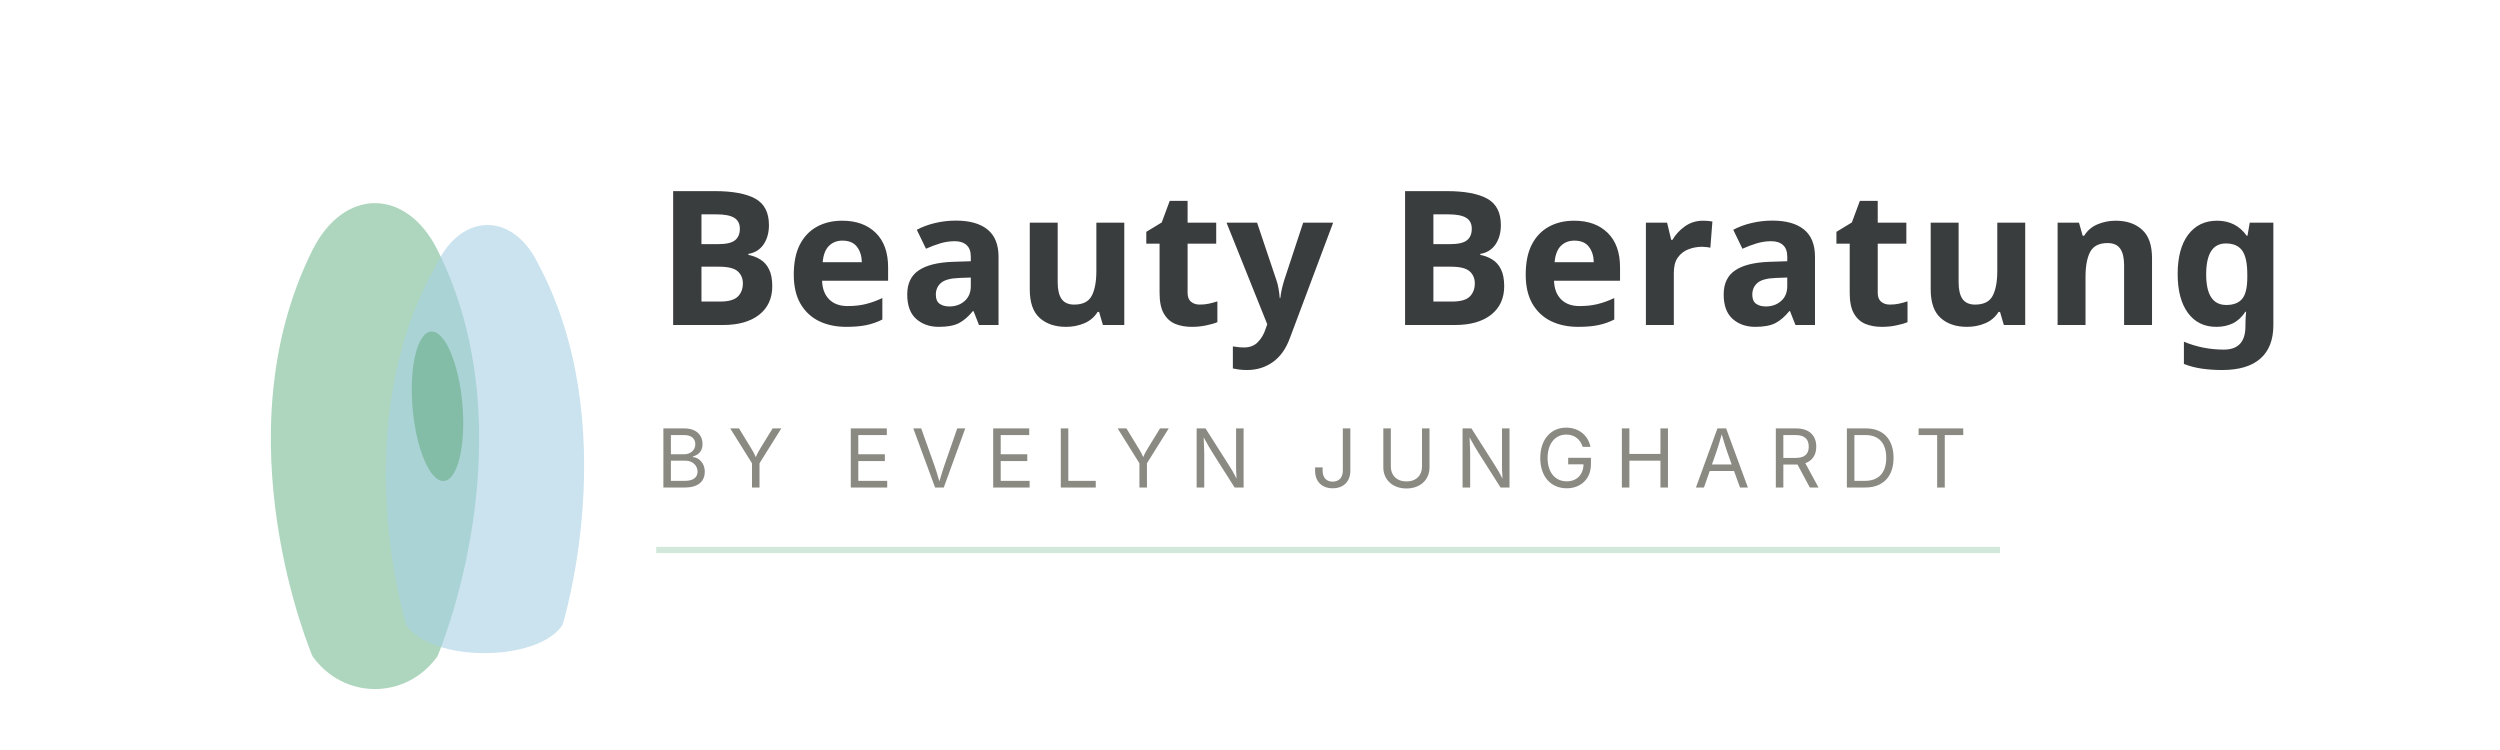
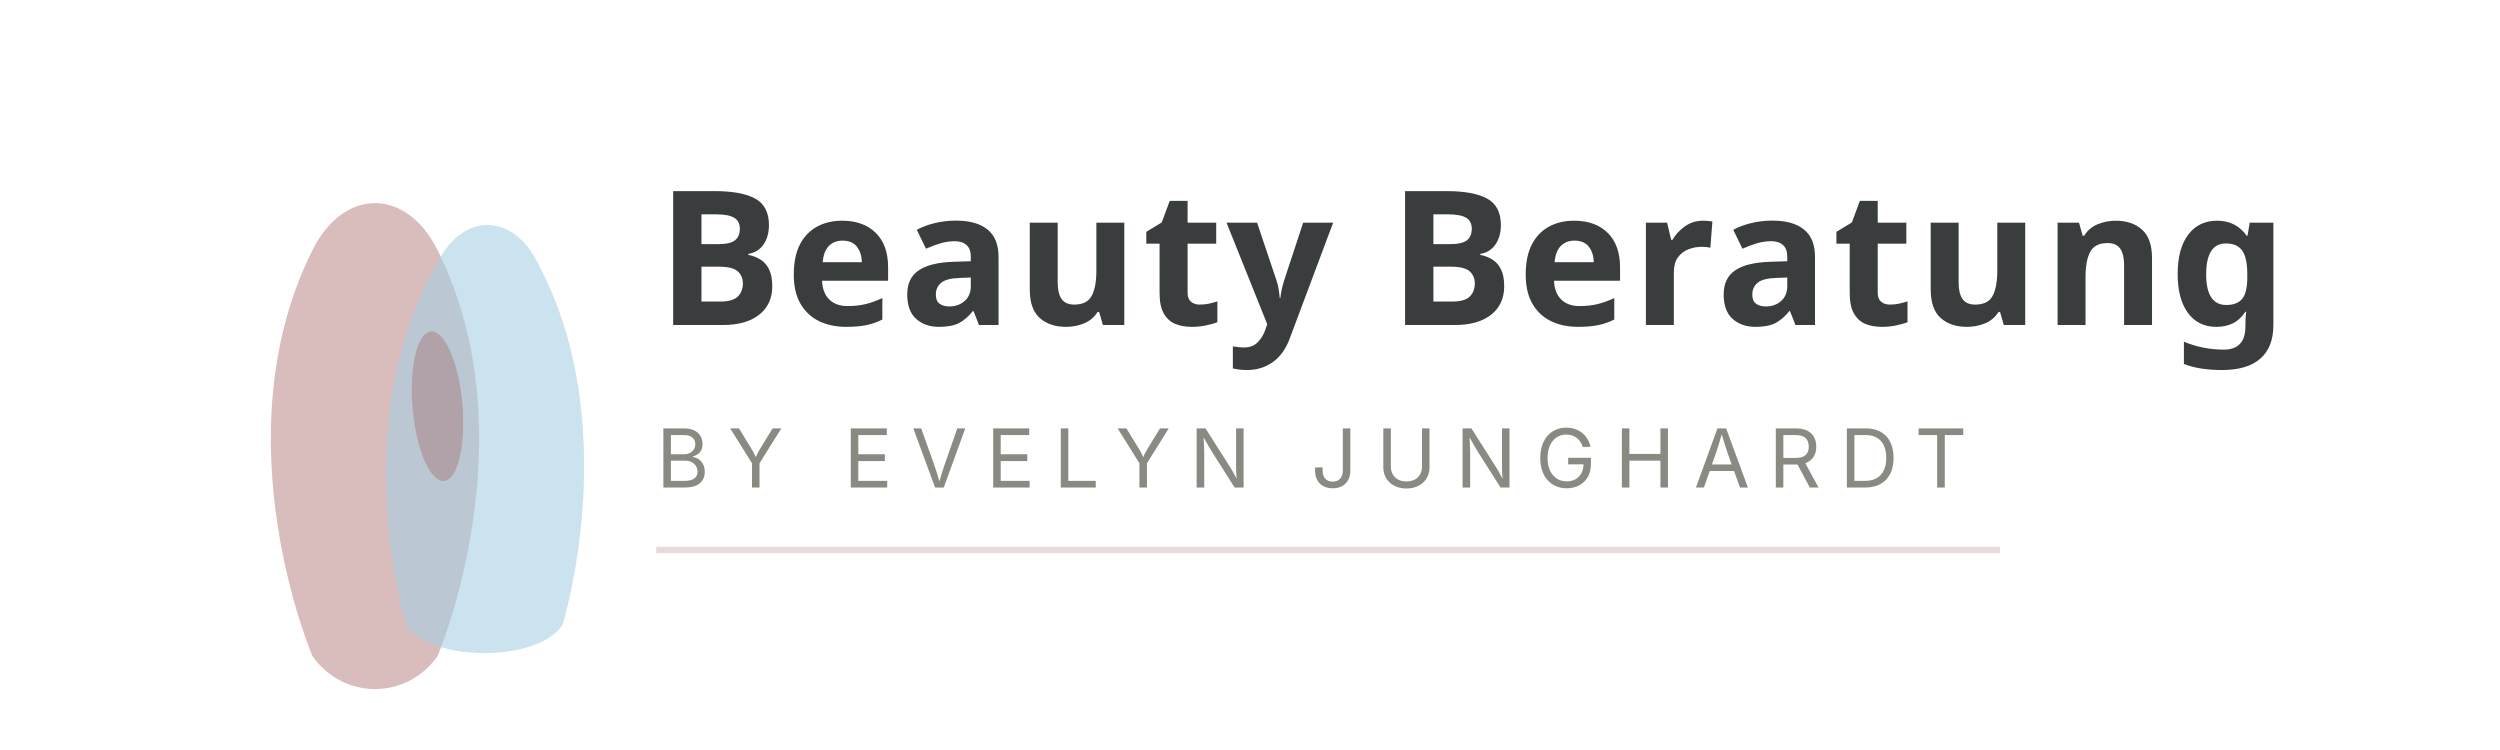
<svg xmlns="http://www.w3.org/2000/svg" viewBox="0 0 400 120" fill="none">
  <g transform="translate(20, 10)">
-     <path d="M30 95 C30 95, 15 60, 30 30 C35 20, 45 20, 50 30 C65 60, 50 95, 50 95 C45 102, 35 102, 30 95Z" fill="#8CC5A2" opacity="0.7" />
+     <path d="M30 95 C30 95, 15 60, 30 30 C35 20, 45 20, 50 30 C65 60, 50 95, 50 95 C45 102, 35 102, 30 95Z" fill="#C9A0A0" opacity="0.7" />
    <path d="M45 90 C45 90, 35 58, 50 32 C54 24, 62 24, 66 32 C80 58, 70 90, 70 90 C66 96, 49 96, 45 90Z" fill="#A7D1E4" opacity="0.6" />
-     <ellipse cx="50" cy="55" rx="4" ry="12" fill="#5EA87A" opacity="0.5" transform="rotate(-5 50 55)" />
+     <ellipse cx="50" cy="55" rx="4" ry="12" fill="#A67B7B" opacity="0.5" transform="rotate(-5 50 55)" />
  </g>
  <text x="105" y="52" font-family="'Jost', 'Futura', 'Century Gothic', sans-serif" font-size="30" font-weight="600" fill="#3A3D3E" letter-spacing="0.5">Beauty Beratung</text>
  <text x="105" y="78" font-family="'Inter', 'Helvetica Neue', sans-serif" font-size="13" font-weight="400" fill="#8A8A82" letter-spacing="3">BY EVELYN JUNGHARDT</text>
-   <line x1="105" y1="88" x2="320" y2="88" stroke="#8CC5A2" stroke-width="1" opacity="0.4" />
+   <line x1="105" y1="88" x2="320" y2="88" stroke="#C9A0A0" stroke-width="1" opacity="0.4" />
</svg>
